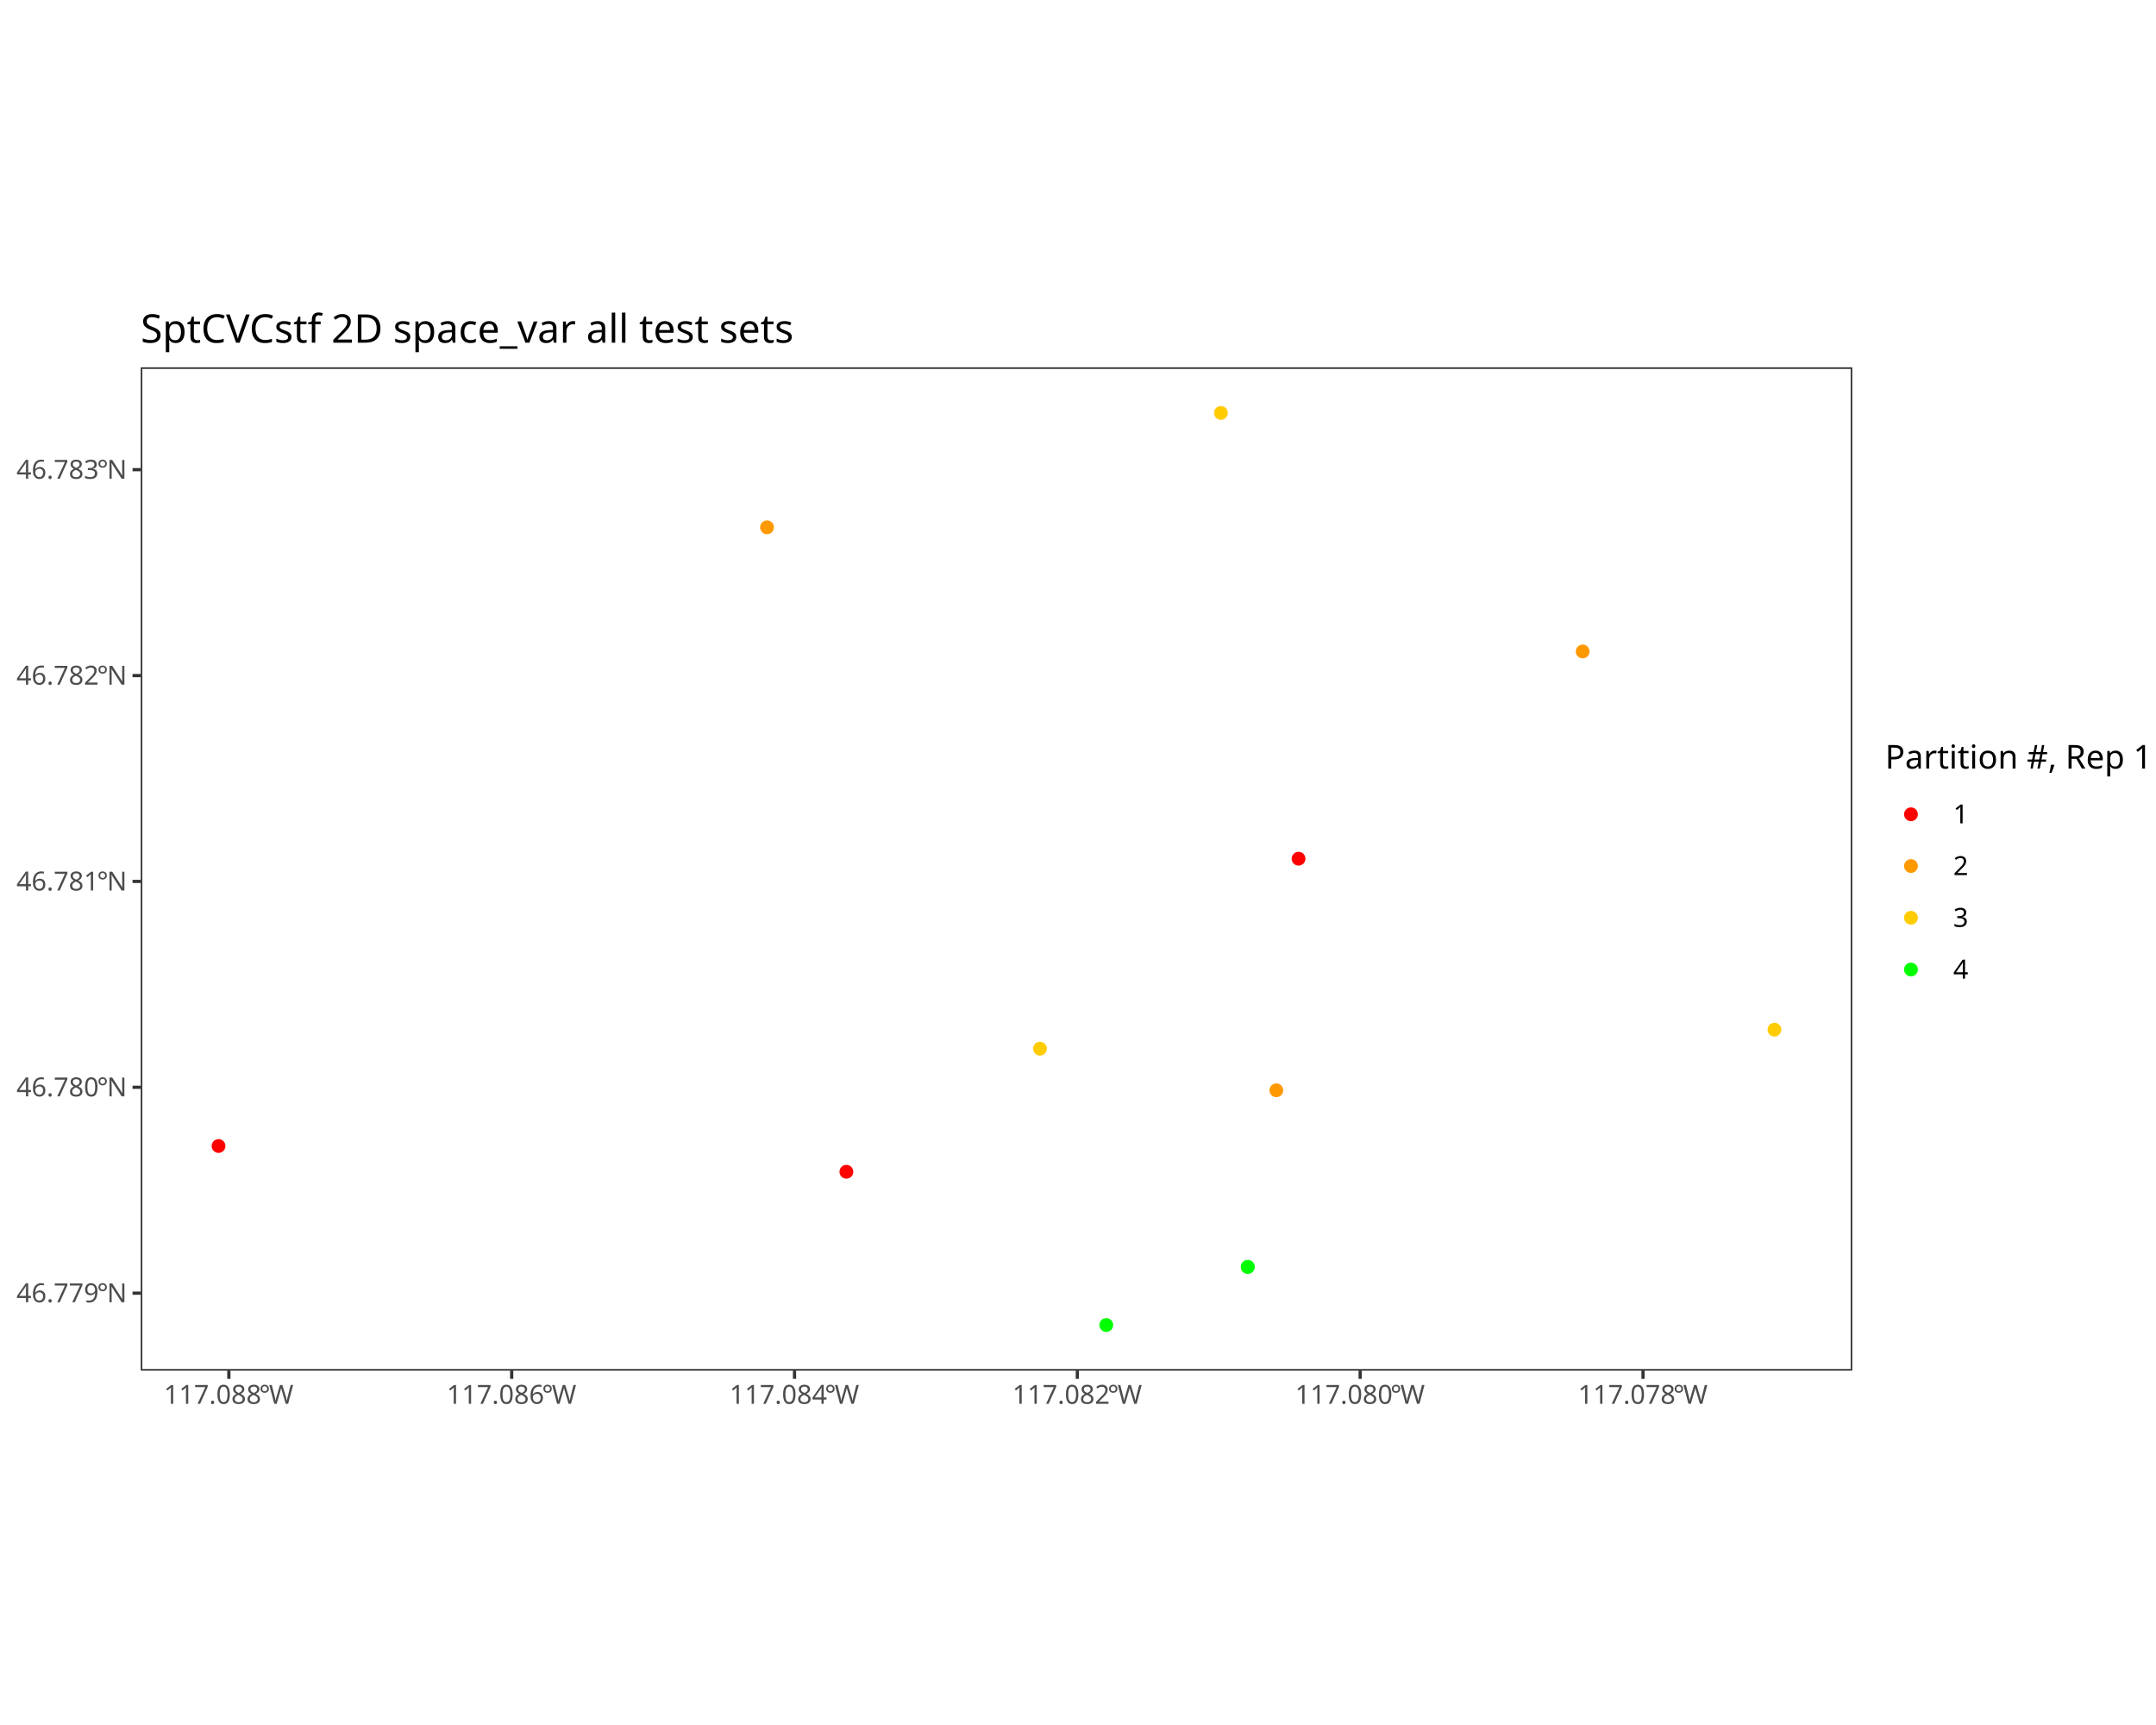
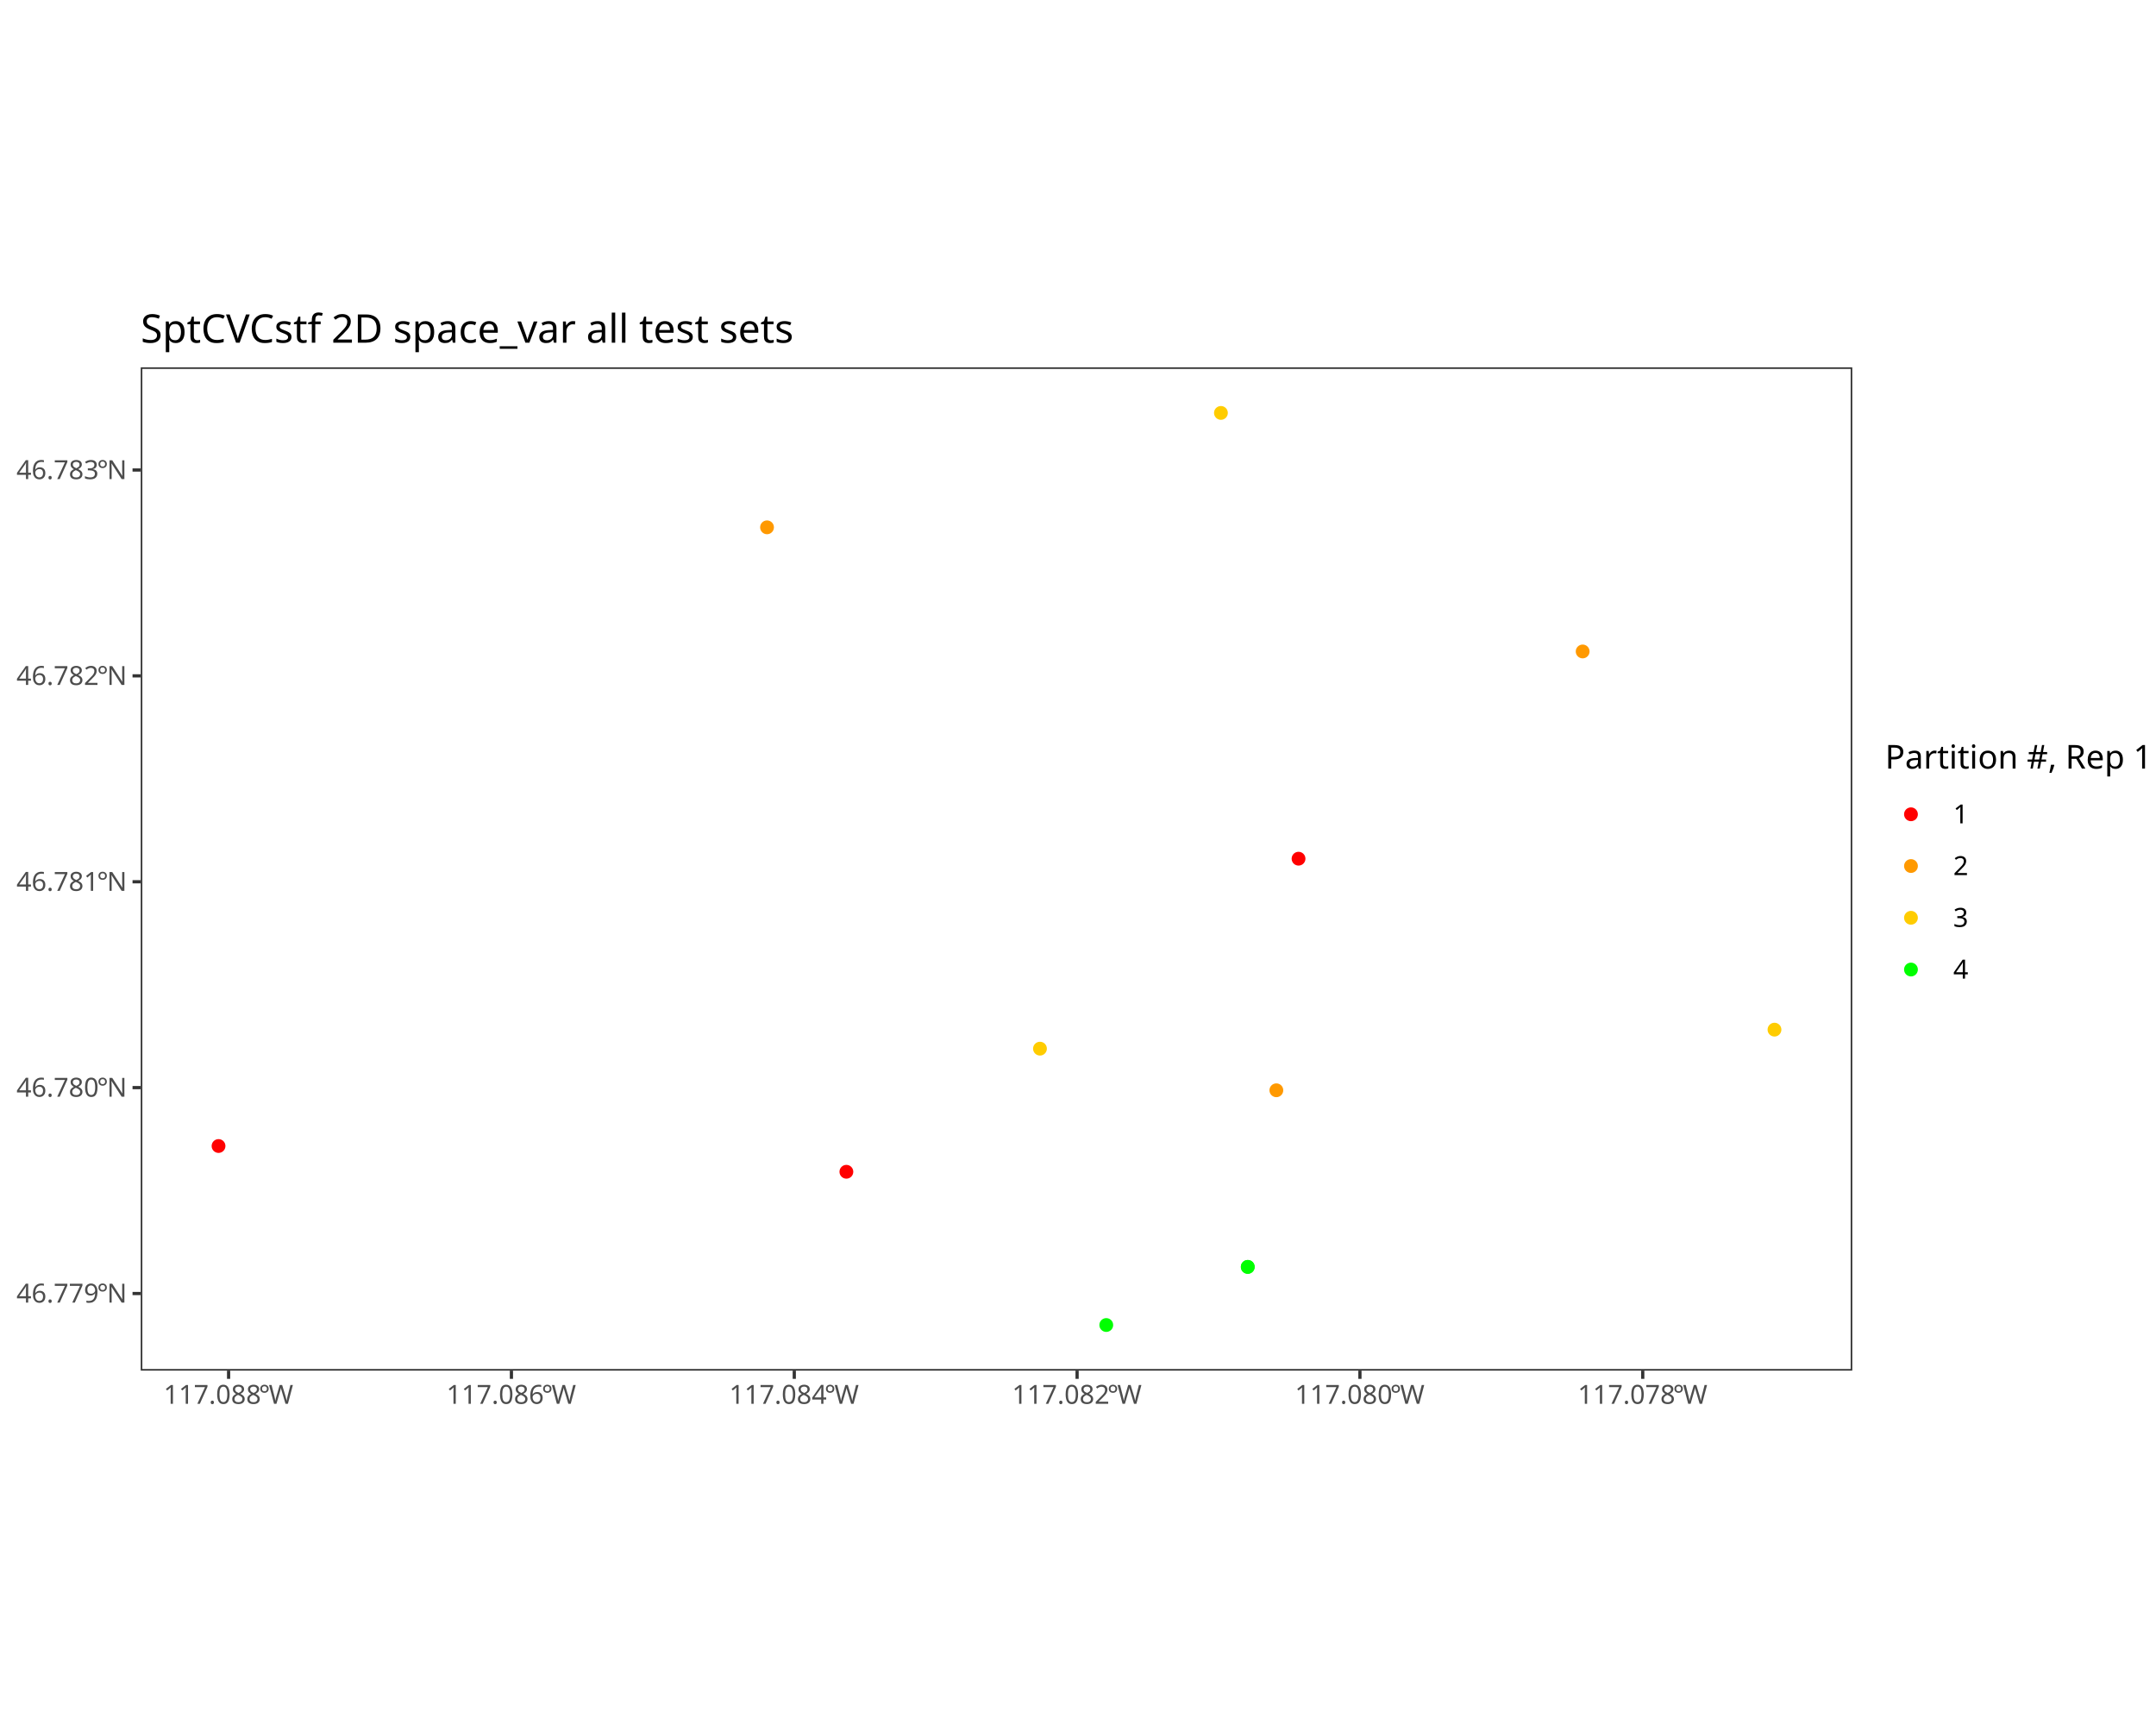
<svg xmlns="http://www.w3.org/2000/svg" class="svglite" data-engine-version="2.0" width="720.00pt" height="576.00pt" viewBox="0 0 720.00 576.00">
  <defs>
    <style type="text/css">
    .svglite line, .svglite polyline, .svglite polygon, .svglite path, .svglite rect, .svglite circle {
      fill: none;
      stroke: #000000;
      stroke-linecap: round;
      stroke-linejoin: round;
      stroke-miterlimit: 10.00;
    }
  </style>
  </defs>
  <rect width="100%" height="100%" style="stroke: none; fill: #FFFFFF;" />
  <defs>
    <clipPath id="cpMC4wMHw3MjAuMDB8MC4wMHw1NzYuMDA=">
      <rect x="0.00" y="0.00" width="720.00" height="576.00" />
    </clipPath>
  </defs>
  <g clip-path="url(#cpMC4wMHw3MjAuMDB8MC4wMHw1NzYuMDA=)">
</g>
  <defs>
    <clipPath id="cpMC4wMHw3MjAuMDB8OTkuODZ8NDc2LjE0">
      <rect x="0.00" y="99.86" width="720.00" height="376.27" />
    </clipPath>
  </defs>
  <g clip-path="url(#cpMC4wMHw3MjAuMDB8OTkuODZ8NDc2LjE0)">
    <rect x="0.00" y="99.86" width="720.00" height="376.27" style="stroke-width: 1.07; stroke: #FFFFFF; fill: #FFFFFF;" />
  </g>
  <g clip-path="url(#cpMC4wMHw3MjAuMDB8MC4wMHw1NzYuMDA=)">
</g>
  <defs>
    <clipPath id="cpNDcuMDB8NjE4LjU3fDEyMi42NXw0NTcuNjc=">
      <rect x="47.00" y="122.65" width="571.57" height="335.02" />
    </clipPath>
  </defs>
  <g clip-path="url(#cpNDcuMDB8NjE4LjU3fDEyMi42NXw0NTcuNjc=)">
    <rect x="47.00" y="122.65" width="571.57" height="335.02" style="stroke-width: 1.07; stroke: none; fill: #FFFFFF;" />
    <circle cx="433.65" cy="286.73" r="1.95" style="stroke-width: 0.71; stroke: #FF0000; stroke-linecap: butt; fill: #FF0000;" />
    <circle cx="72.98" cy="382.67" r="1.95" style="stroke-width: 0.71; stroke: #FF0000; stroke-linecap: butt; fill: #FF0000;" />
    <circle cx="282.65" cy="391.27" r="1.95" style="stroke-width: 0.71; stroke: #FF0000; stroke-linecap: butt; fill: #FF0000;" />
    <circle cx="256.15" cy="176.08" r="1.95" style="stroke-width: 0.71; stroke: #FF9900; stroke-linecap: butt; fill: #FF9900;" />
    <circle cx="426.24" cy="364.06" r="1.95" style="stroke-width: 0.71; stroke: #FF9900; stroke-linecap: butt; fill: #FF9900;" />
    <circle cx="528.53" cy="217.53" r="1.95" style="stroke-width: 0.71; stroke: #FF9900; stroke-linecap: butt; fill: #FF9900;" />
    <circle cx="347.30" cy="350.16" r="1.95" style="stroke-width: 0.71; stroke: #FFCC00; stroke-linecap: butt; fill: #FFCC00;" />
    <circle cx="407.73" cy="137.88" r="1.95" style="stroke-width: 0.71; stroke: #FFCC00; stroke-linecap: butt; fill: #FFCC00;" />
    <circle cx="592.59" cy="343.81" r="1.95" style="stroke-width: 0.71; stroke: #FFCC00; stroke-linecap: butt; fill: #FFCC00;" />
    <circle cx="369.44" cy="442.44" r="1.95" style="stroke-width: 0.71; stroke: #00FF00; stroke-linecap: butt; fill: #00FF00;" />
    <circle cx="416.69" cy="423.03" r="1.95" style="stroke-width: 0.71; stroke: #00FF00; stroke-linecap: butt; fill: #00FF00;" />
    <circle cx="416.69" cy="423.03" r="1.95" style="stroke-width: 0.71; stroke: #00FF00; stroke-linecap: butt; fill: #00FF00;" />
    <rect x="47.00" y="122.65" width="571.57" height="335.02" style="stroke-width: 1.07; stroke: #333333;" />
  </g>
  <g clip-path="url(#cpMC4wMHw3MjAuMDB8MC4wMHw1NzYuMDA=)">
-     <text x="5.48" y="434.84" style="font-size: 8.80px; fill: #4D4D4D; font-family: sans;" textLength="26.92px" lengthAdjust="spacingAndGlyphs">46.779</text>
-     <text x="32.40" y="434.84" style="font-size: 8.80px; fill: #4D4D4D; font-family: sans;" textLength="3.31px" lengthAdjust="spacingAndGlyphs">°</text>
-     <text x="35.71" y="434.84" style="font-size: 8.80px; fill: #4D4D4D; font-family: sans;" textLength="6.36px" lengthAdjust="spacingAndGlyphs">N</text>
-     <text x="5.48" y="366.09" style="font-size: 8.80px; fill: #4D4D4D; font-family: sans;" textLength="26.92px" lengthAdjust="spacingAndGlyphs">46.780</text>
-     <text x="32.40" y="366.09" style="font-size: 8.80px; fill: #4D4D4D; font-family: sans;" textLength="3.31px" lengthAdjust="spacingAndGlyphs">°</text>
-     <text x="35.71" y="366.09" style="font-size: 8.80px; fill: #4D4D4D; font-family: sans;" textLength="6.36px" lengthAdjust="spacingAndGlyphs">N</text>
-     <text x="5.48" y="297.35" style="font-size: 8.80px; fill: #4D4D4D; font-family: sans;" textLength="26.92px" lengthAdjust="spacingAndGlyphs">46.781</text>
-     <text x="32.40" y="297.35" style="font-size: 8.80px; fill: #4D4D4D; font-family: sans;" textLength="3.31px" lengthAdjust="spacingAndGlyphs">°</text>
-     <text x="35.71" y="297.35" style="font-size: 8.80px; fill: #4D4D4D; font-family: sans;" textLength="6.36px" lengthAdjust="spacingAndGlyphs">N</text>
-     <text x="5.48" y="228.61" style="font-size: 8.80px; fill: #4D4D4D; font-family: sans;" textLength="26.92px" lengthAdjust="spacingAndGlyphs">46.782</text>
-     <text x="32.40" y="228.61" style="font-size: 8.80px; fill: #4D4D4D; font-family: sans;" textLength="3.31px" lengthAdjust="spacingAndGlyphs">°</text>
-     <text x="35.71" y="228.61" style="font-size: 8.80px; fill: #4D4D4D; font-family: sans;" textLength="6.36px" lengthAdjust="spacingAndGlyphs">N</text>
-     <text x="5.48" y="159.86" style="font-size: 8.80px; fill: #4D4D4D; font-family: sans;" textLength="26.92px" lengthAdjust="spacingAndGlyphs">46.783</text>
-     <text x="32.40" y="159.86" style="font-size: 8.80px; fill: #4D4D4D; font-family: sans;" textLength="3.31px" lengthAdjust="spacingAndGlyphs">°</text>
-     <text x="35.71" y="159.86" style="font-size: 8.80px; fill: #4D4D4D; font-family: sans;" textLength="6.36px" lengthAdjust="spacingAndGlyphs">N</text>
-     <polyline points="44.26,431.81 47.00,431.81 " style="stroke-width: 1.07; stroke: #333333; stroke-linecap: butt;" />
-     <polyline points="44.26,363.06 47.00,363.06 " style="stroke-width: 1.07; stroke: #333333; stroke-linecap: butt;" />
-     <polyline points="44.26,294.32 47.00,294.32 " style="stroke-width: 1.07; stroke: #333333; stroke-linecap: butt;" />
-     <polyline points="44.26,225.58 47.00,225.58 " style="stroke-width: 1.07; stroke: #333333; stroke-linecap: butt;" />
-     <polyline points="44.26,156.83 47.00,156.83 " style="stroke-width: 1.07; stroke: #333333; stroke-linecap: butt;" />
-     <polyline points="76.43,460.41 76.43,457.67 " style="stroke-width: 1.07; stroke: #333333; stroke-linecap: butt;" />
-     <polyline points="170.88,460.41 170.88,457.67 " style="stroke-width: 1.07; stroke: #333333; stroke-linecap: butt;" />
-     <polyline points="265.33,460.41 265.33,457.67 " style="stroke-width: 1.07; stroke: #333333; stroke-linecap: butt;" />
-     <polyline points="359.78,460.41 359.78,457.67 " style="stroke-width: 1.07; stroke: #333333; stroke-linecap: butt;" />
-     <polyline points="454.23,460.41 454.23,457.67 " style="stroke-width: 1.07; stroke: #333333; stroke-linecap: butt;" />
-     <polyline points="548.69,460.41 548.69,457.67 " style="stroke-width: 1.07; stroke: #333333; stroke-linecap: butt;" />
-     <text x="54.71" y="468.75" style="font-size: 8.80px; fill: #4D4D4D; font-family: sans;" textLength="31.81px" lengthAdjust="spacingAndGlyphs">117.088</text>
-     <text x="86.52" y="468.75" style="font-size: 8.80px; fill: #4D4D4D; font-family: sans;" textLength="3.31px" lengthAdjust="spacingAndGlyphs">°</text>
-     <text x="89.83" y="468.75" style="font-size: 8.80px; fill: #4D4D4D; font-family: sans;" textLength="8.31px" lengthAdjust="spacingAndGlyphs">W</text>
-     <text x="149.16" y="468.75" style="font-size: 8.80px; fill: #4D4D4D; font-family: sans;" textLength="31.81px" lengthAdjust="spacingAndGlyphs">117.086</text>
-     <text x="180.98" y="468.75" style="font-size: 8.80px; fill: #4D4D4D; font-family: sans;" textLength="3.31px" lengthAdjust="spacingAndGlyphs">°</text>
-     <text x="184.29" y="468.75" style="font-size: 8.80px; fill: #4D4D4D; font-family: sans;" textLength="8.31px" lengthAdjust="spacingAndGlyphs">W</text>
-     <text x="243.62" y="468.75" style="font-size: 8.80px; fill: #4D4D4D; font-family: sans;" textLength="31.81px" lengthAdjust="spacingAndGlyphs">117.084</text>
-     <text x="275.43" y="468.75" style="font-size: 8.80px; fill: #4D4D4D; font-family: sans;" textLength="3.31px" lengthAdjust="spacingAndGlyphs">°</text>
-     <text x="278.74" y="468.75" style="font-size: 8.80px; fill: #4D4D4D; font-family: sans;" textLength="8.31px" lengthAdjust="spacingAndGlyphs">W</text>
-     <text x="338.07" y="468.75" style="font-size: 8.80px; fill: #4D4D4D; font-family: sans;" textLength="31.81px" lengthAdjust="spacingAndGlyphs">117.082</text>
-     <text x="369.88" y="468.75" style="font-size: 8.80px; fill: #4D4D4D; font-family: sans;" textLength="3.31px" lengthAdjust="spacingAndGlyphs">°</text>
-     <text x="373.19" y="468.75" style="font-size: 8.80px; fill: #4D4D4D; font-family: sans;" textLength="8.31px" lengthAdjust="spacingAndGlyphs">W</text>
-     <text x="432.52" y="468.75" style="font-size: 8.80px; fill: #4D4D4D; font-family: sans;" textLength="31.81px" lengthAdjust="spacingAndGlyphs">117.080</text>
-     <text x="464.33" y="468.75" style="font-size: 8.80px; fill: #4D4D4D; font-family: sans;" textLength="3.31px" lengthAdjust="spacingAndGlyphs">°</text>
-     <text x="467.64" y="468.75" style="font-size: 8.80px; fill: #4D4D4D; font-family: sans;" textLength="8.31px" lengthAdjust="spacingAndGlyphs">W</text>
-     <text x="526.97" y="468.75" style="font-size: 8.80px; fill: #4D4D4D; font-family: sans;" textLength="31.81px" lengthAdjust="spacingAndGlyphs">117.078</text>
-     <text x="558.78" y="468.75" style="font-size: 8.80px; fill: #4D4D4D; font-family: sans;" textLength="3.31px" lengthAdjust="spacingAndGlyphs">°</text>
-     <text x="562.09" y="468.75" style="font-size: 8.80px; fill: #4D4D4D; font-family: sans;" textLength="8.31px" lengthAdjust="spacingAndGlyphs">W</text>
+     <text x="5.48" y="434.95" style="font-size: 8.80px; fill: #4D4D4D; font-family: sans;" textLength="26.92px" lengthAdjust="spacingAndGlyphs">46.779</text>
+     <text x="32.40" y="434.95" style="font-size: 8.80px; fill: #4D4D4D; font-family: sans;" textLength="3.31px" lengthAdjust="spacingAndGlyphs">°</text>
+     <text x="35.71" y="434.95" style="font-size: 8.80px; fill: #4D4D4D; font-family: sans;" textLength="6.36px" lengthAdjust="spacingAndGlyphs">N</text>
+     <text x="5.48" y="366.20" style="font-size: 8.80px; fill: #4D4D4D; font-family: sans;" textLength="26.92px" lengthAdjust="spacingAndGlyphs">46.780</text>
+     <text x="32.40" y="366.20" style="font-size: 8.80px; fill: #4D4D4D; font-family: sans;" textLength="3.31px" lengthAdjust="spacingAndGlyphs">°</text>
+     <text x="35.71" y="366.20" style="font-size: 8.80px; fill: #4D4D4D; font-family: sans;" textLength="6.36px" lengthAdjust="spacingAndGlyphs">N</text>
+     <text x="5.48" y="297.46" style="font-size: 8.80px; fill: #4D4D4D; font-family: sans;" textLength="26.92px" lengthAdjust="spacingAndGlyphs">46.781</text>
+     <text x="32.40" y="297.46" style="font-size: 8.80px; fill: #4D4D4D; font-family: sans;" textLength="3.31px" lengthAdjust="spacingAndGlyphs">°</text>
+     <text x="35.71" y="297.46" style="font-size: 8.80px; fill: #4D4D4D; font-family: sans;" textLength="6.36px" lengthAdjust="spacingAndGlyphs">N</text>
+     <text x="5.48" y="228.72" style="font-size: 8.80px; fill: #4D4D4D; font-family: sans;" textLength="26.92px" lengthAdjust="spacingAndGlyphs">46.782</text>
+     <text x="32.40" y="228.72" style="font-size: 8.80px; fill: #4D4D4D; font-family: sans;" textLength="3.31px" lengthAdjust="spacingAndGlyphs">°</text>
+     <text x="35.71" y="228.72" style="font-size: 8.80px; fill: #4D4D4D; font-family: sans;" textLength="6.36px" lengthAdjust="spacingAndGlyphs">N</text>
+     <text x="5.48" y="159.97" style="font-size: 8.80px; fill: #4D4D4D; font-family: sans;" textLength="26.92px" lengthAdjust="spacingAndGlyphs">46.783</text>
+     <text x="32.40" y="159.97" style="font-size: 8.80px; fill: #4D4D4D; font-family: sans;" textLength="3.31px" lengthAdjust="spacingAndGlyphs">°</text>
+     <text x="35.71" y="159.97" style="font-size: 8.80px; fill: #4D4D4D; font-family: sans;" textLength="6.36px" lengthAdjust="spacingAndGlyphs">N</text>
+     <polyline points="44.26,431.92 47.00,431.92 " style="stroke-width: 1.07; stroke: #333333; stroke-linecap: butt;" />
+     <polyline points="44.26,363.17 47.00,363.17 " style="stroke-width: 1.07; stroke: #333333; stroke-linecap: butt;" />
+     <polyline points="44.26,294.43 47.00,294.43 " style="stroke-width: 1.07; stroke: #333333; stroke-linecap: butt;" />
+     <polyline points="44.26,225.68 47.00,225.68 " style="stroke-width: 1.07; stroke: #333333; stroke-linecap: butt;" />
+     <polyline points="44.26,156.94 47.00,156.94 " style="stroke-width: 1.07; stroke: #333333; stroke-linecap: butt;" />
+     <polyline points="76.34,460.41 76.34,457.67 " style="stroke-width: 1.07; stroke: #333333; stroke-linecap: butt;" />
+     <polyline points="170.79,460.41 170.79,457.67 " style="stroke-width: 1.07; stroke: #333333; stroke-linecap: butt;" />
+     <polyline points="265.25,460.41 265.25,457.67 " style="stroke-width: 1.07; stroke: #333333; stroke-linecap: butt;" />
+     <polyline points="359.70,460.41 359.70,457.67 " style="stroke-width: 1.07; stroke: #333333; stroke-linecap: butt;" />
+     <polyline points="454.15,460.41 454.15,457.67 " style="stroke-width: 1.07; stroke: #333333; stroke-linecap: butt;" />
+     <polyline points="548.60,460.41 548.60,457.67 " style="stroke-width: 1.07; stroke: #333333; stroke-linecap: butt;" />
+     <text x="54.63" y="468.75" style="font-size: 8.80px; fill: #4D4D4D; font-family: sans;" textLength="31.81px" lengthAdjust="spacingAndGlyphs">117.088</text>
+     <text x="86.44" y="468.75" style="font-size: 8.80px; fill: #4D4D4D; font-family: sans;" textLength="3.31px" lengthAdjust="spacingAndGlyphs">°</text>
+     <text x="89.75" y="468.75" style="font-size: 8.80px; fill: #4D4D4D; font-family: sans;" textLength="8.31px" lengthAdjust="spacingAndGlyphs">W</text>
+     <text x="149.08" y="468.75" style="font-size: 8.80px; fill: #4D4D4D; font-family: sans;" textLength="31.81px" lengthAdjust="spacingAndGlyphs">117.086</text>
+     <text x="180.89" y="468.75" style="font-size: 8.80px; fill: #4D4D4D; font-family: sans;" textLength="3.31px" lengthAdjust="spacingAndGlyphs">°</text>
+     <text x="184.20" y="468.75" style="font-size: 8.80px; fill: #4D4D4D; font-family: sans;" textLength="8.31px" lengthAdjust="spacingAndGlyphs">W</text>
+     <text x="243.53" y="468.75" style="font-size: 8.80px; fill: #4D4D4D; font-family: sans;" textLength="31.81px" lengthAdjust="spacingAndGlyphs">117.084</text>
+     <text x="275.34" y="468.75" style="font-size: 8.80px; fill: #4D4D4D; font-family: sans;" textLength="3.31px" lengthAdjust="spacingAndGlyphs">°</text>
+     <text x="278.65" y="468.75" style="font-size: 8.80px; fill: #4D4D4D; font-family: sans;" textLength="8.31px" lengthAdjust="spacingAndGlyphs">W</text>
+     <text x="337.98" y="468.75" style="font-size: 8.80px; fill: #4D4D4D; font-family: sans;" textLength="31.81px" lengthAdjust="spacingAndGlyphs">117.082</text>
+     <text x="369.80" y="468.75" style="font-size: 8.80px; fill: #4D4D4D; font-family: sans;" textLength="3.31px" lengthAdjust="spacingAndGlyphs">°</text>
+     <text x="373.11" y="468.75" style="font-size: 8.80px; fill: #4D4D4D; font-family: sans;" textLength="8.31px" lengthAdjust="spacingAndGlyphs">W</text>
+     <text x="432.44" y="468.75" style="font-size: 8.80px; fill: #4D4D4D; font-family: sans;" textLength="31.81px" lengthAdjust="spacingAndGlyphs">117.080</text>
+     <text x="464.25" y="468.75" style="font-size: 8.80px; fill: #4D4D4D; font-family: sans;" textLength="3.31px" lengthAdjust="spacingAndGlyphs">°</text>
+     <text x="467.56" y="468.75" style="font-size: 8.80px; fill: #4D4D4D; font-family: sans;" textLength="8.31px" lengthAdjust="spacingAndGlyphs">W</text>
+     <text x="526.89" y="468.75" style="font-size: 8.80px; fill: #4D4D4D; font-family: sans;" textLength="31.81px" lengthAdjust="spacingAndGlyphs">117.078</text>
+     <text x="558.70" y="468.75" style="font-size: 8.80px; fill: #4D4D4D; font-family: sans;" textLength="3.31px" lengthAdjust="spacingAndGlyphs">°</text>
+     <text x="562.01" y="468.75" style="font-size: 8.80px; fill: #4D4D4D; font-family: sans;" textLength="8.31px" lengthAdjust="spacingAndGlyphs">W</text>
    <rect x="629.53" y="247.93" width="84.99" height="84.45" style="stroke-width: 1.07; stroke: none; fill: #FFFFFF;" />
    <text x="629.53" y="256.64" style="font-size: 11.00px; font-family: sans;" textLength="84.99px" lengthAdjust="spacingAndGlyphs">Partition #, Rep 1</text>
    <rect x="629.53" y="263.26" width="17.28" height="17.28" style="stroke-width: 1.07; stroke: none; fill: #FFFFFF;" />
    <circle cx="638.17" cy="271.90" r="1.95" style="stroke-width: 0.71; stroke: #FF0000; fill: #FF0000;" />
    <rect x="629.53" y="280.54" width="17.28" height="17.28" style="stroke-width: 1.07; stroke: none; fill: #FFFFFF;" />
    <circle cx="638.17" cy="289.18" r="1.95" style="stroke-width: 0.71; stroke: #FF9900; fill: #FF9900;" />
    <rect x="629.53" y="297.82" width="17.28" height="17.28" style="stroke-width: 1.07; stroke: none; fill: #FFFFFF;" />
    <circle cx="638.17" cy="306.46" r="1.95" style="stroke-width: 0.71; stroke: #FFCC00; fill: #FFCC00;" />
    <rect x="629.53" y="315.10" width="17.28" height="17.28" style="stroke-width: 1.07; stroke: none; fill: #FFFFFF;" />
    <circle cx="638.17" cy="323.74" r="1.95" style="stroke-width: 0.71; stroke: #00FF00; fill: #00FF00;" />
    <text x="652.29" y="274.93" style="font-size: 8.80px; font-family: sans;" textLength="4.89px" lengthAdjust="spacingAndGlyphs">1</text>
    <text x="652.29" y="292.21" style="font-size: 8.80px; font-family: sans;" textLength="4.89px" lengthAdjust="spacingAndGlyphs">2</text>
    <text x="652.29" y="309.49" style="font-size: 8.80px; font-family: sans;" textLength="4.89px" lengthAdjust="spacingAndGlyphs">3</text>
    <text x="652.29" y="326.77" style="font-size: 8.80px; font-family: sans;" textLength="4.89px" lengthAdjust="spacingAndGlyphs">4</text>
    <text x="47.00" y="114.43" style="font-size: 13.20px; font-family: sans;" textLength="216.47px" lengthAdjust="spacingAndGlyphs">SptCVCstf 2D space_var all test sets</text>
  </g>
</svg>
